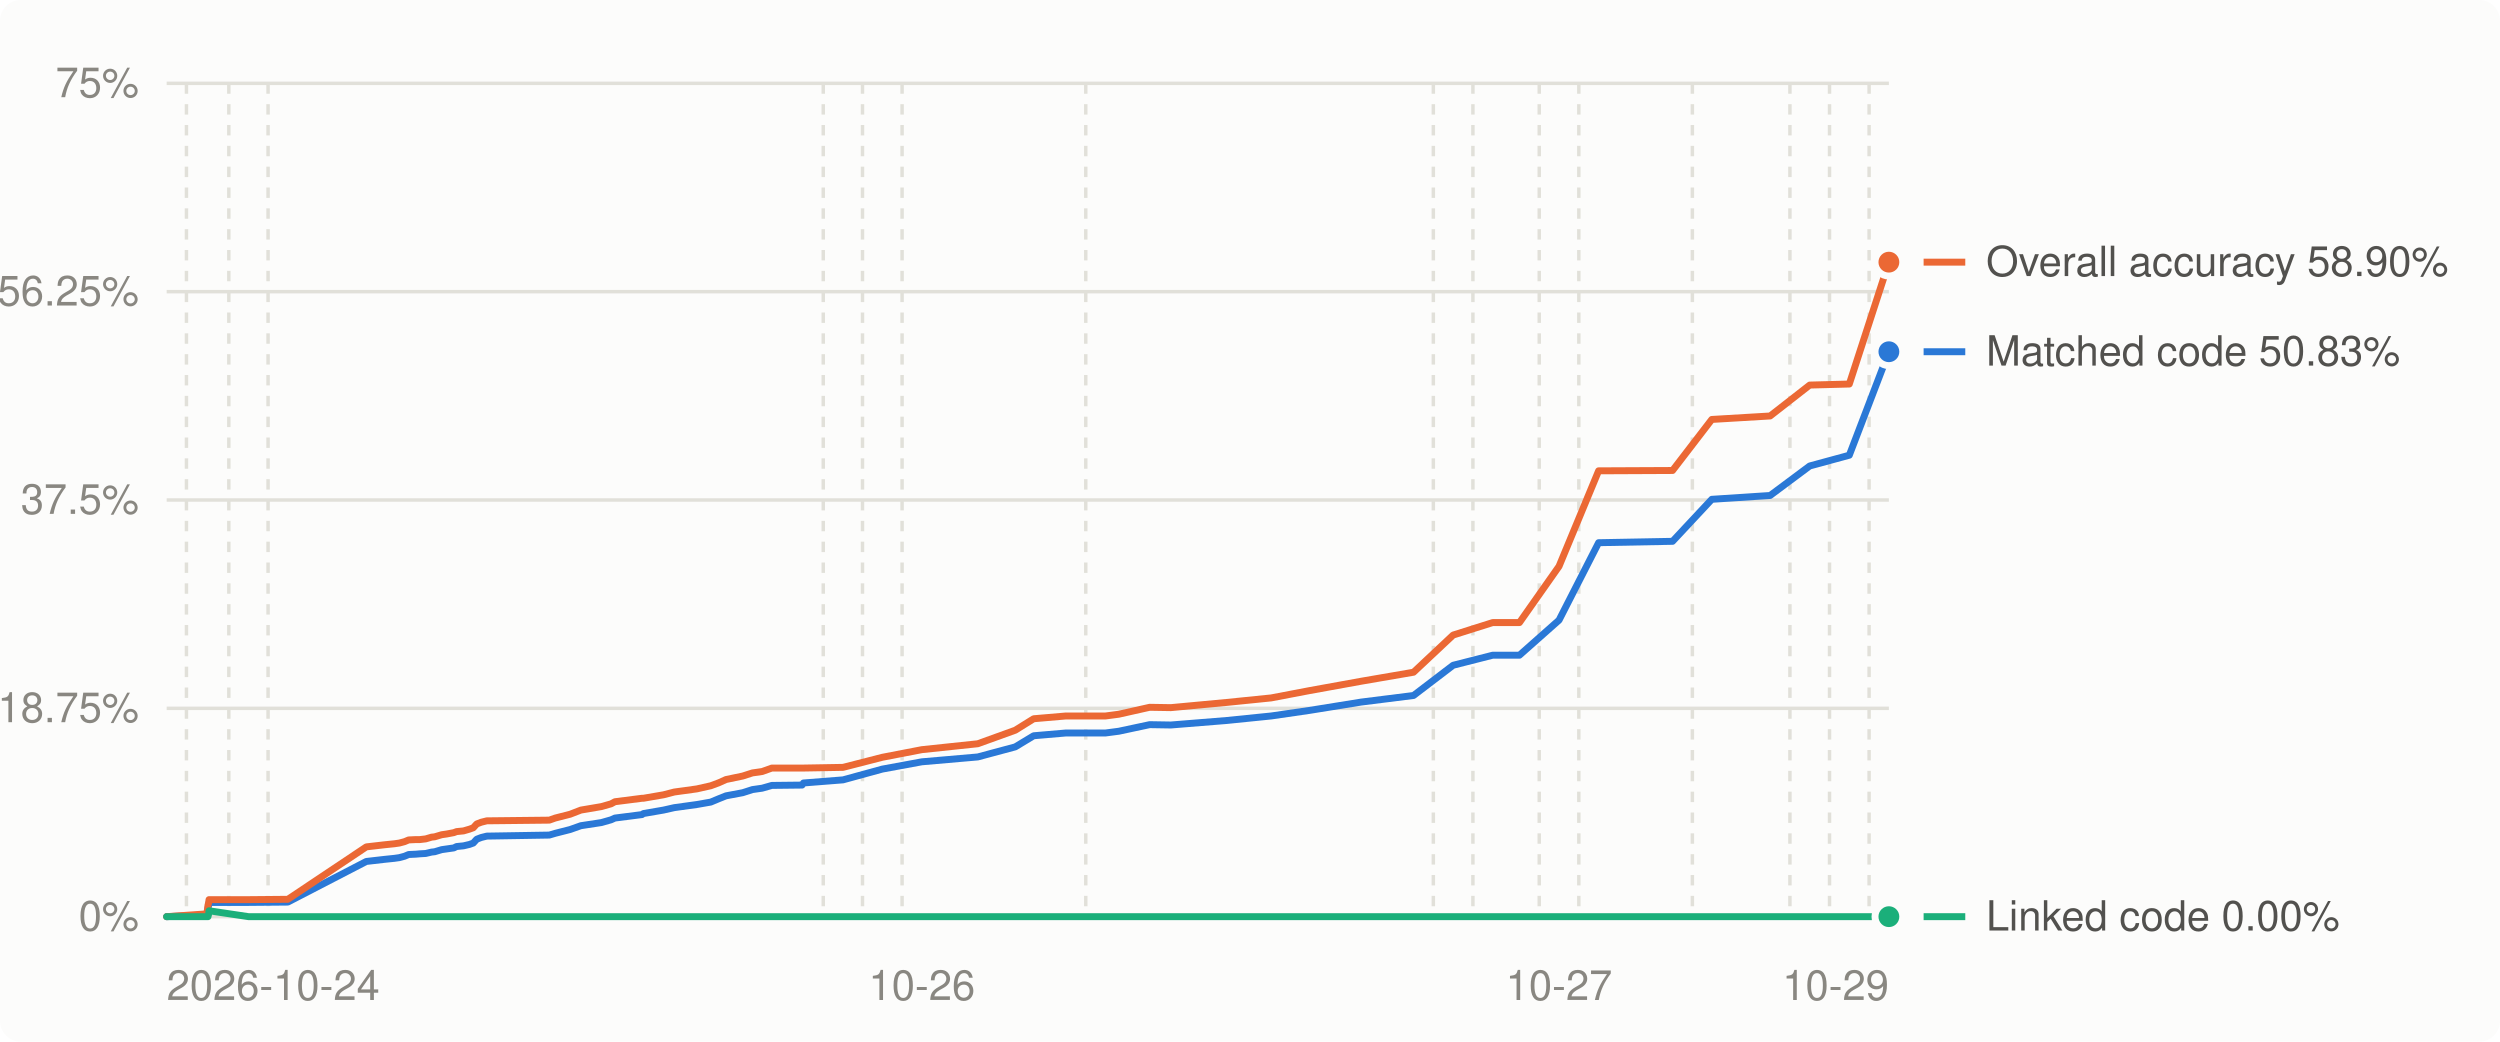
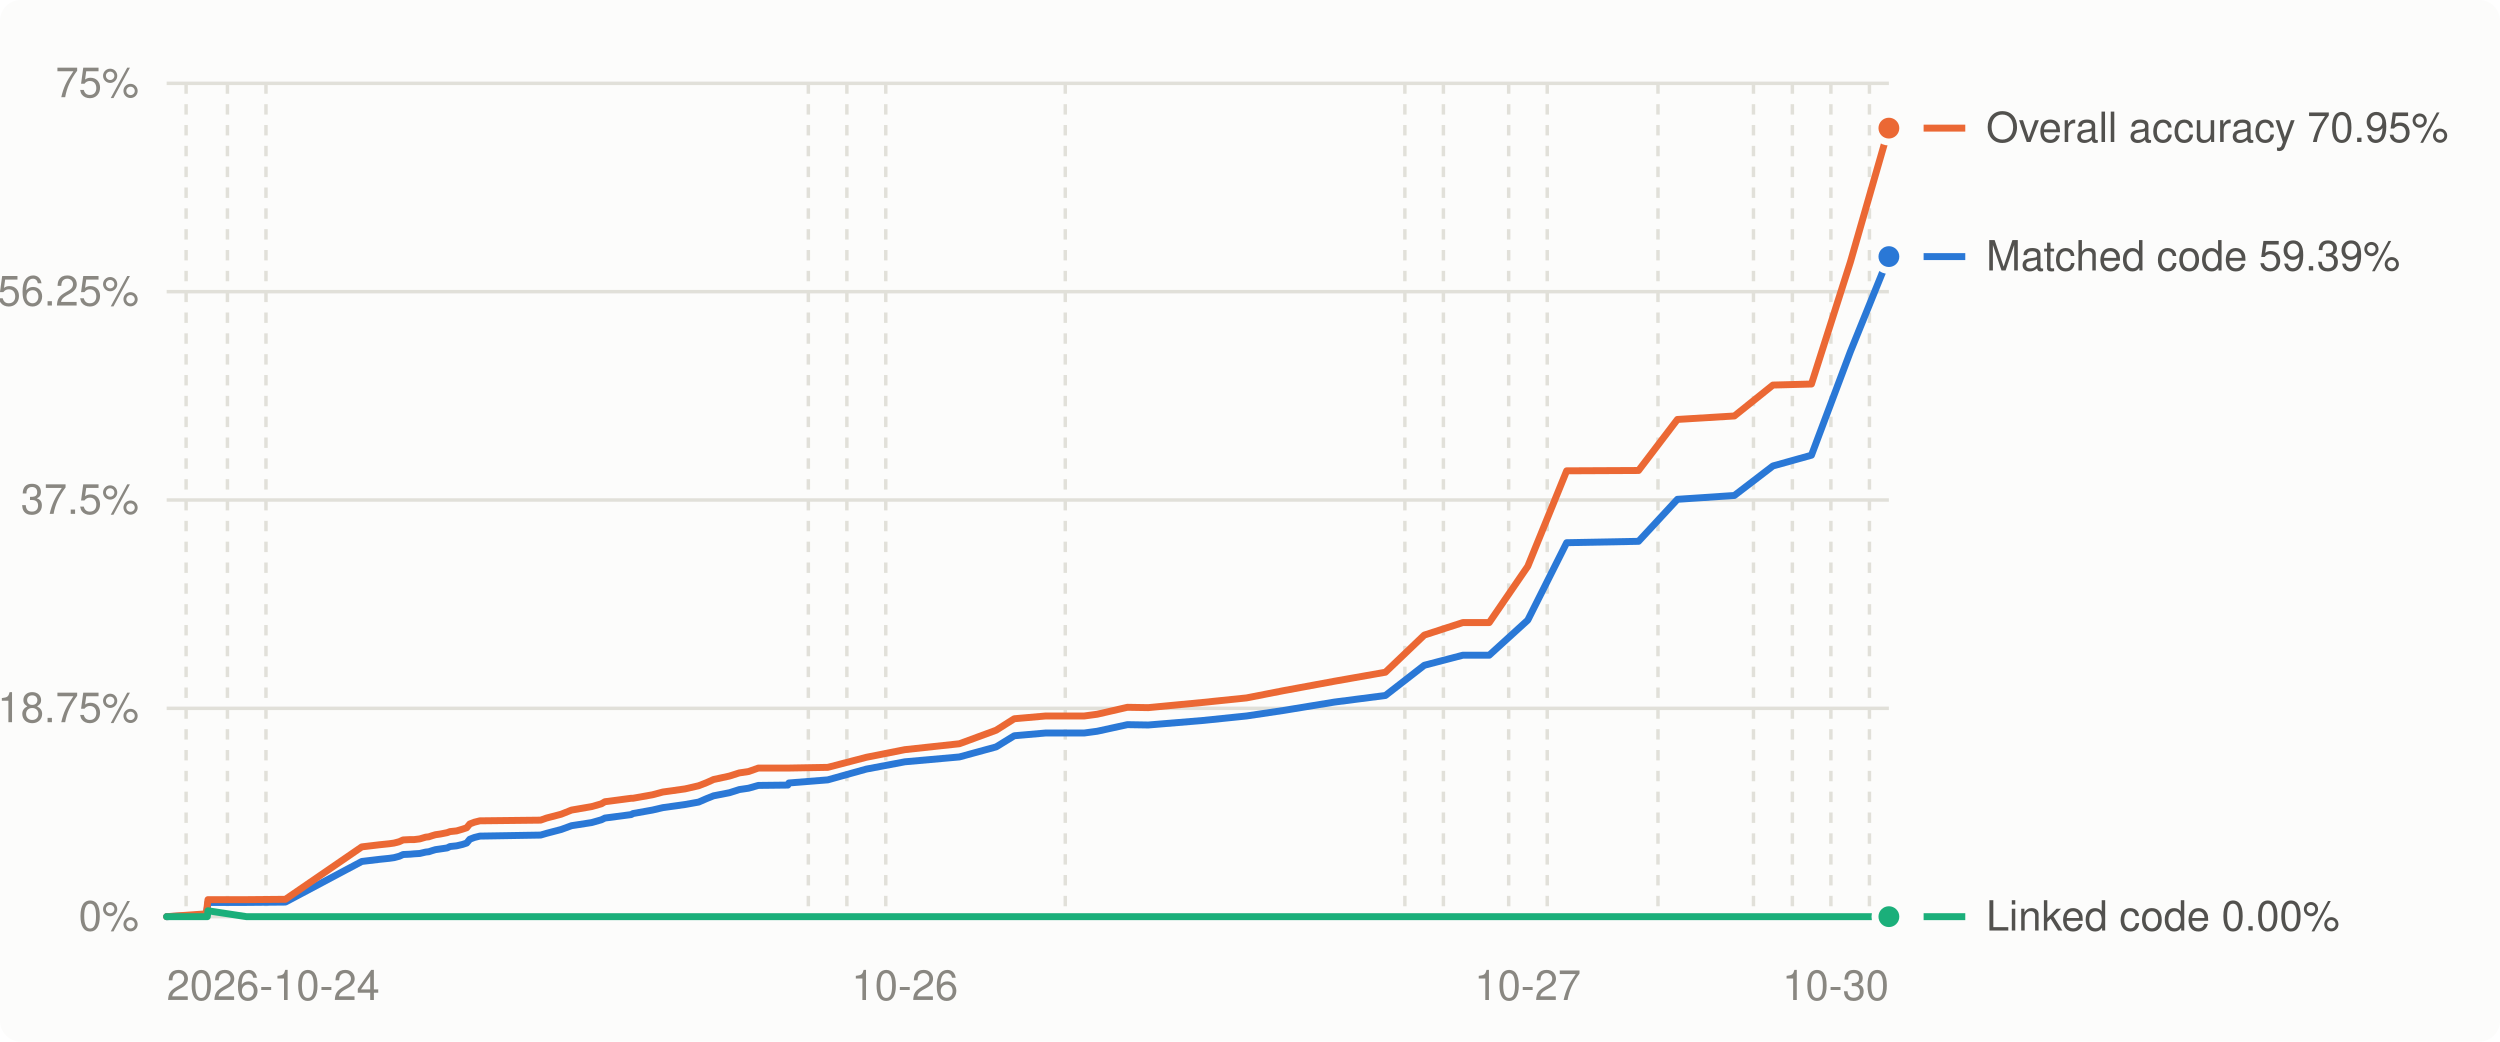
<svg xmlns="http://www.w3.org/2000/svg" viewBox="0 0 720 300" width="720" height="300" role="img" aria-label="Decompilation progress over time (USA)">
  <style>
.bg{fill:#fcfcfb}.grid{stroke:#e1e0d9}.muted{fill:#898781}.lbl{fill:#52514e}.ln0{stroke:#2a78d6}.dot0{fill:#2a78d6;stroke:#fcfcfb}.ln1{stroke:#eb6834}.dot1{fill:#eb6834;stroke:#fcfcfb}.ln2{stroke:#1baf7a}.dot2{fill:#1baf7a;stroke:#fcfcfb}
@media (prefers-color-scheme: dark){.bg{fill:#1a1a19}.grid{stroke:#2c2c2a}.muted{fill:#898781}.lbl{fill:#c3c2b7}.ln0{stroke:#3987e5}.dot0{fill:#3987e5;stroke:#1a1a19}.ln1{stroke:#d95926}.dot1{fill:#d95926;stroke:#1a1a19}.ln2{stroke:#199e70}.dot2{fill:#199e70;stroke:#1a1a19}}
text{font:12px -apple-system,BlinkMacSystemFont,'Segoe UI',Helvetica,Arial,sans-serif}
</style>
  <rect class="bg" width="720" height="300" rx="6" />
  <line x1="48" x2="544" y1="264.0" y2="264.0" class="grid" stroke-width="1" />
  <text x="40" y="268.0" class="muted" text-anchor="end">0%</text>
  <line x1="48" x2="544" y1="204.0" y2="204.0" class="grid" stroke-width="1" />
  <text x="40" y="208.0" class="muted" text-anchor="end">18.75%</text>
  <line x1="48" x2="544" y1="144.0" y2="144.0" class="grid" stroke-width="1" />
  <text x="40" y="148.0" class="muted" text-anchor="end">37.5%</text>
  <line x1="48" x2="544" y1="84.0" y2="84.0" class="grid" stroke-width="1" />
  <text x="40" y="88.0" class="muted" text-anchor="end">56.25%</text>
  <line x1="48" x2="544" y1="24.0" y2="24.0" class="grid" stroke-width="1" />
  <text x="40" y="28.0" class="muted" text-anchor="end">75%</text>
-   <line x1="53.7" x2="53.7" y1="24" y2="264" class="grid" stroke-width="1" stroke-dasharray="3 3" />
-   <line x1="65.9" x2="65.9" y1="24" y2="264" class="grid" stroke-width="1" stroke-dasharray="3 3" />
-   <line x1="77.2" x2="77.2" y1="24" y2="264" class="grid" stroke-width="1" stroke-dasharray="3 3" />
-   <line x1="237.1" x2="237.1" y1="24" y2="264" class="grid" stroke-width="1" stroke-dasharray="3 3" />
-   <line x1="248.4" x2="248.4" y1="24" y2="264" class="grid" stroke-width="1" stroke-dasharray="3 3" />
-   <line x1="259.8" x2="259.8" y1="24" y2="264" class="grid" stroke-width="1" stroke-dasharray="3 3" />
-   <line x1="312.7" x2="312.7" y1="24" y2="264" class="grid" stroke-width="1" stroke-dasharray="3 3" />
-   <line x1="412.8" x2="412.8" y1="24" y2="264" class="grid" stroke-width="1" stroke-dasharray="3 3" />
-   <line x1="424.2" x2="424.2" y1="24" y2="264" class="grid" stroke-width="1" stroke-dasharray="3 3" />
-   <line x1="443.3" x2="443.3" y1="24" y2="264" class="grid" stroke-width="1" stroke-dasharray="3 3" />
-   <line x1="454.7" x2="454.7" y1="24" y2="264" class="grid" stroke-width="1" stroke-dasharray="3 3" />
-   <line x1="487.4" x2="487.4" y1="24" y2="264" class="grid" stroke-width="1" stroke-dasharray="3 3" />
-   <line x1="515.5" x2="515.5" y1="24" y2="264" class="grid" stroke-width="1" stroke-dasharray="3 3" />
-   <line x1="526.9" x2="526.9" y1="24" y2="264" class="grid" stroke-width="1" stroke-dasharray="3 3" />
-   <line x1="538.3" x2="538.3" y1="24" y2="264" class="grid" stroke-width="1" stroke-dasharray="3 3" />
+   <line x1="53.6" x2="53.6" y1="24" y2="264" class="grid" stroke-width="1" stroke-dasharray="3 3" />
+   <line x1="65.5" x2="65.5" y1="24" y2="264" class="grid" stroke-width="1" stroke-dasharray="3 3" />
+   <line x1="76.6" x2="76.6" y1="24" y2="264" class="grid" stroke-width="1" stroke-dasharray="3 3" />
+   <line x1="232.8" x2="232.8" y1="24" y2="264" class="grid" stroke-width="1" stroke-dasharray="3 3" />
+   <line x1="243.9" x2="243.9" y1="24" y2="264" class="grid" stroke-width="1" stroke-dasharray="3 3" />
+   <line x1="255.1" x2="255.1" y1="24" y2="264" class="grid" stroke-width="1" stroke-dasharray="3 3" />
+   <line x1="306.8" x2="306.8" y1="24" y2="264" class="grid" stroke-width="1" stroke-dasharray="3 3" />
+   <line x1="404.6" x2="404.6" y1="24" y2="264" class="grid" stroke-width="1" stroke-dasharray="3 3" />
+   <line x1="415.7" x2="415.7" y1="24" y2="264" class="grid" stroke-width="1" stroke-dasharray="3 3" />
+   <line x1="434.5" x2="434.5" y1="24" y2="264" class="grid" stroke-width="1" stroke-dasharray="3 3" />
+   <line x1="445.6" x2="445.6" y1="24" y2="264" class="grid" stroke-width="1" stroke-dasharray="3 3" />
+   <line x1="477.5" x2="477.5" y1="24" y2="264" class="grid" stroke-width="1" stroke-dasharray="3 3" />
+   <line x1="505.0" x2="505.0" y1="24" y2="264" class="grid" stroke-width="1" stroke-dasharray="3 3" />
+   <line x1="516.2" x2="516.2" y1="24" y2="264" class="grid" stroke-width="1" stroke-dasharray="3 3" />
+   <line x1="527.3" x2="527.3" y1="24" y2="264" class="grid" stroke-width="1" stroke-dasharray="3 3" />
+   <line x1="538.4" x2="538.4" y1="24" y2="264" class="grid" stroke-width="1" stroke-dasharray="3 3" />
  <text class="muted" x="48.0" y="288" text-anchor="start">2026-10-24</text>
-   <text class="muted" x="265.5" y="288" text-anchor="middle">10-26</text>
-   <text class="muted" x="449.0" y="288" text-anchor="middle">10-27</text>
-   <text class="muted" x="544.0" y="288" text-anchor="end">10-29</text>
-   <polyline points="48.0,264.0 59.4,263.5 59.7,262.8 59.8,262.3 59.9,261.5 60.1,260.7 60.2,259.9 71.6,259.9 82.9,259.8 105.5,248.1 110.7,247.5 113.6,247.2 115.0,247.0 116.5,246.6 117.7,246.1 119.8,246.0 120.9,245.9 122.6,245.8 124.3,245.4 125.2,245.3 126.2,245.0 127.2,244.7 128.6,244.5 130.7,244.2 131.5,243.8 133.5,243.6 135.2,243.2 136.3,242.8 137.3,241.7 138.6,241.2 140.2,240.8 158.2,240.5 159.9,240.0 164.2,238.9 167.3,237.8 173.2,236.9 176.0,236.1 177.1,235.6 184.9,234.6 185.3,234.3 191.1,233.3 194.2,232.6 200.7,231.7 204.7,231.0 207.1,230.0 209.1,229.2 213.9,228.3 216.7,227.4 219.5,227.0 222.3,226.2 231.0,226.1 231.4,225.5 242.8,224.6 254.1,221.5 265.5,219.4 281.6,218.0 292.4,215.1 297.7,211.9 307.0,211.1 318.4,211.1 322.2,210.6 331.1,208.7 337.2,208.8 353.3,207.5 366.1,206.2 377.1,204.6 392.0,202.2 407.1,200.3 418.5,191.6 429.9,188.7 437.6,188.7 449.0,178.6 460.4,156.3 481.7,155.9 493.0,143.8 509.8,142.7 521.2,134.2 532.6,131.1 544.0,101.3" fill="none" class="ln0" stroke-width="2" stroke-linejoin="round" stroke-linecap="round" />
-   <polyline points="48.0,264.0 59.4,263.2 59.7,262.3 59.8,261.6 59.9,260.7 60.1,259.9 60.2,259.1 71.6,259.1 82.9,259.0 105.5,243.9 110.7,243.3 113.6,243.0 115.0,242.8 116.5,242.4 117.7,241.9 119.8,241.8 120.9,241.8 122.6,241.6 124.3,241.1 125.2,241.0 126.2,240.7 127.2,240.4 128.6,240.2 130.7,239.8 131.5,239.5 133.5,239.3 135.2,238.8 136.3,238.4 137.3,237.3 138.6,236.8 140.2,236.4 158.2,236.2 159.9,235.6 164.2,234.5 167.3,233.3 173.2,232.3 176.0,231.5 177.1,230.9 184.9,229.9 185.3,229.9 191.1,228.9 194.2,228.1 200.7,227.2 204.7,226.3 207.1,225.4 209.1,224.5 213.9,223.5 216.7,222.6 219.5,222.2 222.3,221.2 231.0,221.2 231.4,221.2 242.8,221.0 254.1,218.1 265.5,215.9 281.6,214.2 292.4,210.3 297.7,207.0 307.0,206.2 318.4,206.2 322.2,205.7 331.1,203.7 337.2,203.8 353.3,202.3 366.1,201.0 377.1,198.9 392.0,196.2 407.1,193.6 418.5,182.9 429.9,179.3 437.6,179.3 449.0,163.1 460.4,135.6 481.7,135.5 493.0,120.8 509.8,119.8 521.2,110.9 532.6,110.6 544.0,75.5" fill="none" class="ln1" stroke-width="2" stroke-linejoin="round" stroke-linecap="round" />
-   <polyline points="48.0,264.0 59.4,264.0 59.7,264.0 59.8,264.0 59.9,264.0 60.1,263.2 60.2,262.3 71.6,264.0 82.9,264.0 105.5,264.0 110.7,264.0 113.6,264.0 115.0,264.0 116.5,264.0 117.7,264.0 119.8,264.0 120.9,264.0 122.6,264.0 124.3,264.0 125.2,264.0 126.2,264.0 127.2,264.0 128.6,264.0 130.7,264.0 131.5,264.0 133.5,264.0 135.2,264.0 136.3,264.0 137.3,264.0 138.6,264.0 140.2,264.0 158.2,264.0 159.9,264.0 164.2,264.0 167.3,264.0 173.2,264.0 176.0,264.0 177.1,264.0 184.9,264.0 185.3,264.0 191.1,264.0 194.2,264.0 200.7,264.0 204.7,264.0 207.1,264.0 209.1,264.0 213.9,264.0 216.7,264.0 219.5,264.0 222.3,264.0 231.0,264.0 231.4,264.0 242.8,264.0 254.1,264.0 265.5,264.0 281.6,264.0 292.4,264.0 297.7,264.0 307.0,264.0 318.4,264.0 322.2,264.0 331.1,264.0 337.2,264.0 353.3,264.0 366.1,264.0 377.1,264.0 392.0,264.0 407.1,264.0 418.5,264.0 429.9,264.0 437.6,264.0 449.0,264.0 460.4,264.0 481.7,264.0 493.0,264.0 509.8,264.0 521.2,264.0 532.6,264.0 544.0,264.0" fill="none" class="ln2" stroke-width="2" stroke-linejoin="round" stroke-linecap="round" />
-   <circle cx="544.0" cy="101.3" r="4" class="dot0" stroke-width="2" />
-   <circle cx="544.0" cy="75.5" r="4" class="dot1" stroke-width="2" />
+   <text class="muted" x="260.6" y="288" text-anchor="middle">10-26</text>
+   <text class="muted" x="440.0" y="288" text-anchor="middle">10-27</text>
+   <text class="muted" x="544.0" y="288" text-anchor="end">10-30</text>
+   <polyline points="48.0,264.0 59.1,263.5 59.5,262.8 59.6,262.3 59.7,261.5 59.8,260.7 59.9,259.9 71.0,259.9 82.2,259.8 104.2,248.1 109.2,247.5 112.1,247.2 113.5,247.0 115.0,246.6 116.1,246.1 118.2,246.0 119.3,245.9 120.9,245.8 122.6,245.4 123.5,245.3 124.4,245.0 125.4,244.7 126.8,244.5 128.8,244.2 129.6,243.8 131.5,243.6 133.2,243.2 134.4,242.8 135.3,241.7 136.6,241.2 138.2,240.8 155.7,240.5 157.4,240.0 161.6,238.9 164.6,237.8 170.4,236.9 173.2,236.1 174.2,235.6 181.8,234.6 182.3,234.3 187.9,233.3 190.9,232.6 197.3,231.7 201.2,231.0 203.5,230.0 205.5,229.2 210.1,228.3 212.9,227.4 215.6,227.0 218.4,226.2 226.9,226.1 227.2,225.5 238.4,224.6 249.5,221.5 260.6,219.4 276.3,218.0 286.9,215.1 292.1,211.9 301.2,211.1 312.3,211.1 316.0,210.6 324.7,208.7 330.7,208.8 346.4,207.5 359.0,206.2 369.7,204.6 384.3,202.2 399.0,200.3 410.2,191.6 421.3,188.7 428.9,188.7 440.0,178.6 451.2,156.3 471.9,155.9 483.1,143.8 499.5,142.7 510.6,134.2 521.7,131.1 532.9,101.3 544.0,73.9" fill="none" class="ln0" stroke-width="2" stroke-linejoin="round" stroke-linecap="round" />
+   <polyline points="48.0,264.0 59.1,263.2 59.5,262.3 59.6,261.6 59.7,260.7 59.8,259.9 59.9,259.1 71.0,259.1 82.2,259.0 104.2,243.9 109.2,243.3 112.1,243.0 113.5,242.8 115.0,242.4 116.1,241.9 118.2,241.8 119.3,241.8 120.9,241.6 122.6,241.1 123.5,241.0 124.4,240.7 125.4,240.4 126.8,240.2 128.8,239.8 129.6,239.5 131.5,239.3 133.2,238.8 134.4,238.4 135.3,237.3 136.6,236.8 138.2,236.4 155.7,236.2 157.4,235.6 161.6,234.5 164.6,233.3 170.4,232.3 173.2,231.5 174.2,230.9 181.8,229.9 182.3,229.9 187.9,228.9 190.9,228.1 197.3,227.2 201.2,226.3 203.5,225.4 205.5,224.5 210.1,223.5 212.9,222.6 215.6,222.2 218.4,221.2 226.9,221.2 227.2,221.2 238.4,221.0 249.5,218.1 260.6,215.9 276.3,214.2 286.9,210.3 292.1,207.0 301.2,206.2 312.3,206.2 316.0,205.7 324.7,203.7 330.7,203.8 346.4,202.3 359.0,201.0 369.7,198.9 384.3,196.2 399.0,193.6 410.2,182.9 421.3,179.3 428.9,179.3 440.0,163.1 451.2,135.6 471.9,135.5 483.1,120.8 499.5,119.8 510.6,110.9 521.7,110.6 532.9,75.5 544.0,36.9" fill="none" class="ln1" stroke-width="2" stroke-linejoin="round" stroke-linecap="round" />
+   <polyline points="48.0,264.0 59.1,264.0 59.5,264.0 59.6,264.0 59.7,264.0 59.8,263.2 59.9,262.3 71.0,264.0 82.2,264.0 104.2,264.0 109.2,264.0 112.1,264.0 113.5,264.0 115.0,264.0 116.1,264.0 118.2,264.0 119.3,264.0 120.9,264.0 122.6,264.0 123.5,264.0 124.4,264.0 125.4,264.0 126.8,264.0 128.8,264.0 129.6,264.0 131.5,264.0 133.2,264.0 134.4,264.0 135.3,264.0 136.6,264.0 138.2,264.0 155.7,264.0 157.4,264.0 161.6,264.0 164.6,264.0 170.4,264.0 173.2,264.0 174.2,264.0 181.8,264.0 182.3,264.0 187.9,264.0 190.9,264.0 197.3,264.0 201.2,264.0 203.5,264.0 205.5,264.0 210.1,264.0 212.9,264.0 215.6,264.0 218.4,264.0 226.9,264.0 227.2,264.0 238.4,264.0 249.5,264.0 260.6,264.0 276.3,264.0 286.9,264.0 292.1,264.0 301.2,264.0 312.3,264.0 316.0,264.0 324.7,264.0 330.7,264.0 346.4,264.0 359.0,264.0 369.7,264.0 384.3,264.0 399.0,264.0 410.2,264.0 421.3,264.0 428.9,264.0 440.0,264.0 451.2,264.0 471.9,264.0 483.1,264.0 499.5,264.0 510.6,264.0 521.7,264.0 532.9,264.0 544.0,264.0" fill="none" class="ln2" stroke-width="2" stroke-linejoin="round" stroke-linecap="round" />
+   <circle cx="544.0" cy="73.9" r="4" class="dot0" stroke-width="2" />
+   <circle cx="544.0" cy="36.9" r="4" class="dot1" stroke-width="2" />
  <circle cx="544.0" cy="264.0" r="4" class="dot2" stroke-width="2" />
  <line x1="554" x2="566" y1="264.0" y2="264.0" class="ln2" stroke-width="2" />
  <text class="lbl" x="572" y="268.0">Linked code 0.00%</text>
-   <line x1="554" x2="566" y1="101.3" y2="101.3" class="ln0" stroke-width="2" />
-   <text class="lbl" x="572" y="105.3">Matched code 50.83%</text>
-   <line x1="554" x2="566" y1="75.5" y2="75.5" class="ln1" stroke-width="2" />
-   <text class="lbl" x="572" y="79.5">Overall accuracy 58.90%</text>
+   <line x1="554" x2="566" y1="73.9" y2="73.9" class="ln0" stroke-width="2" />
+   <text class="lbl" x="572" y="77.9">Matched code 59.39%</text>
+   <line x1="554" x2="566" y1="36.9" y2="36.9" class="ln1" stroke-width="2" />
+   <text class="lbl" x="572" y="40.9">Overall accuracy 70.95%</text>
</svg>
